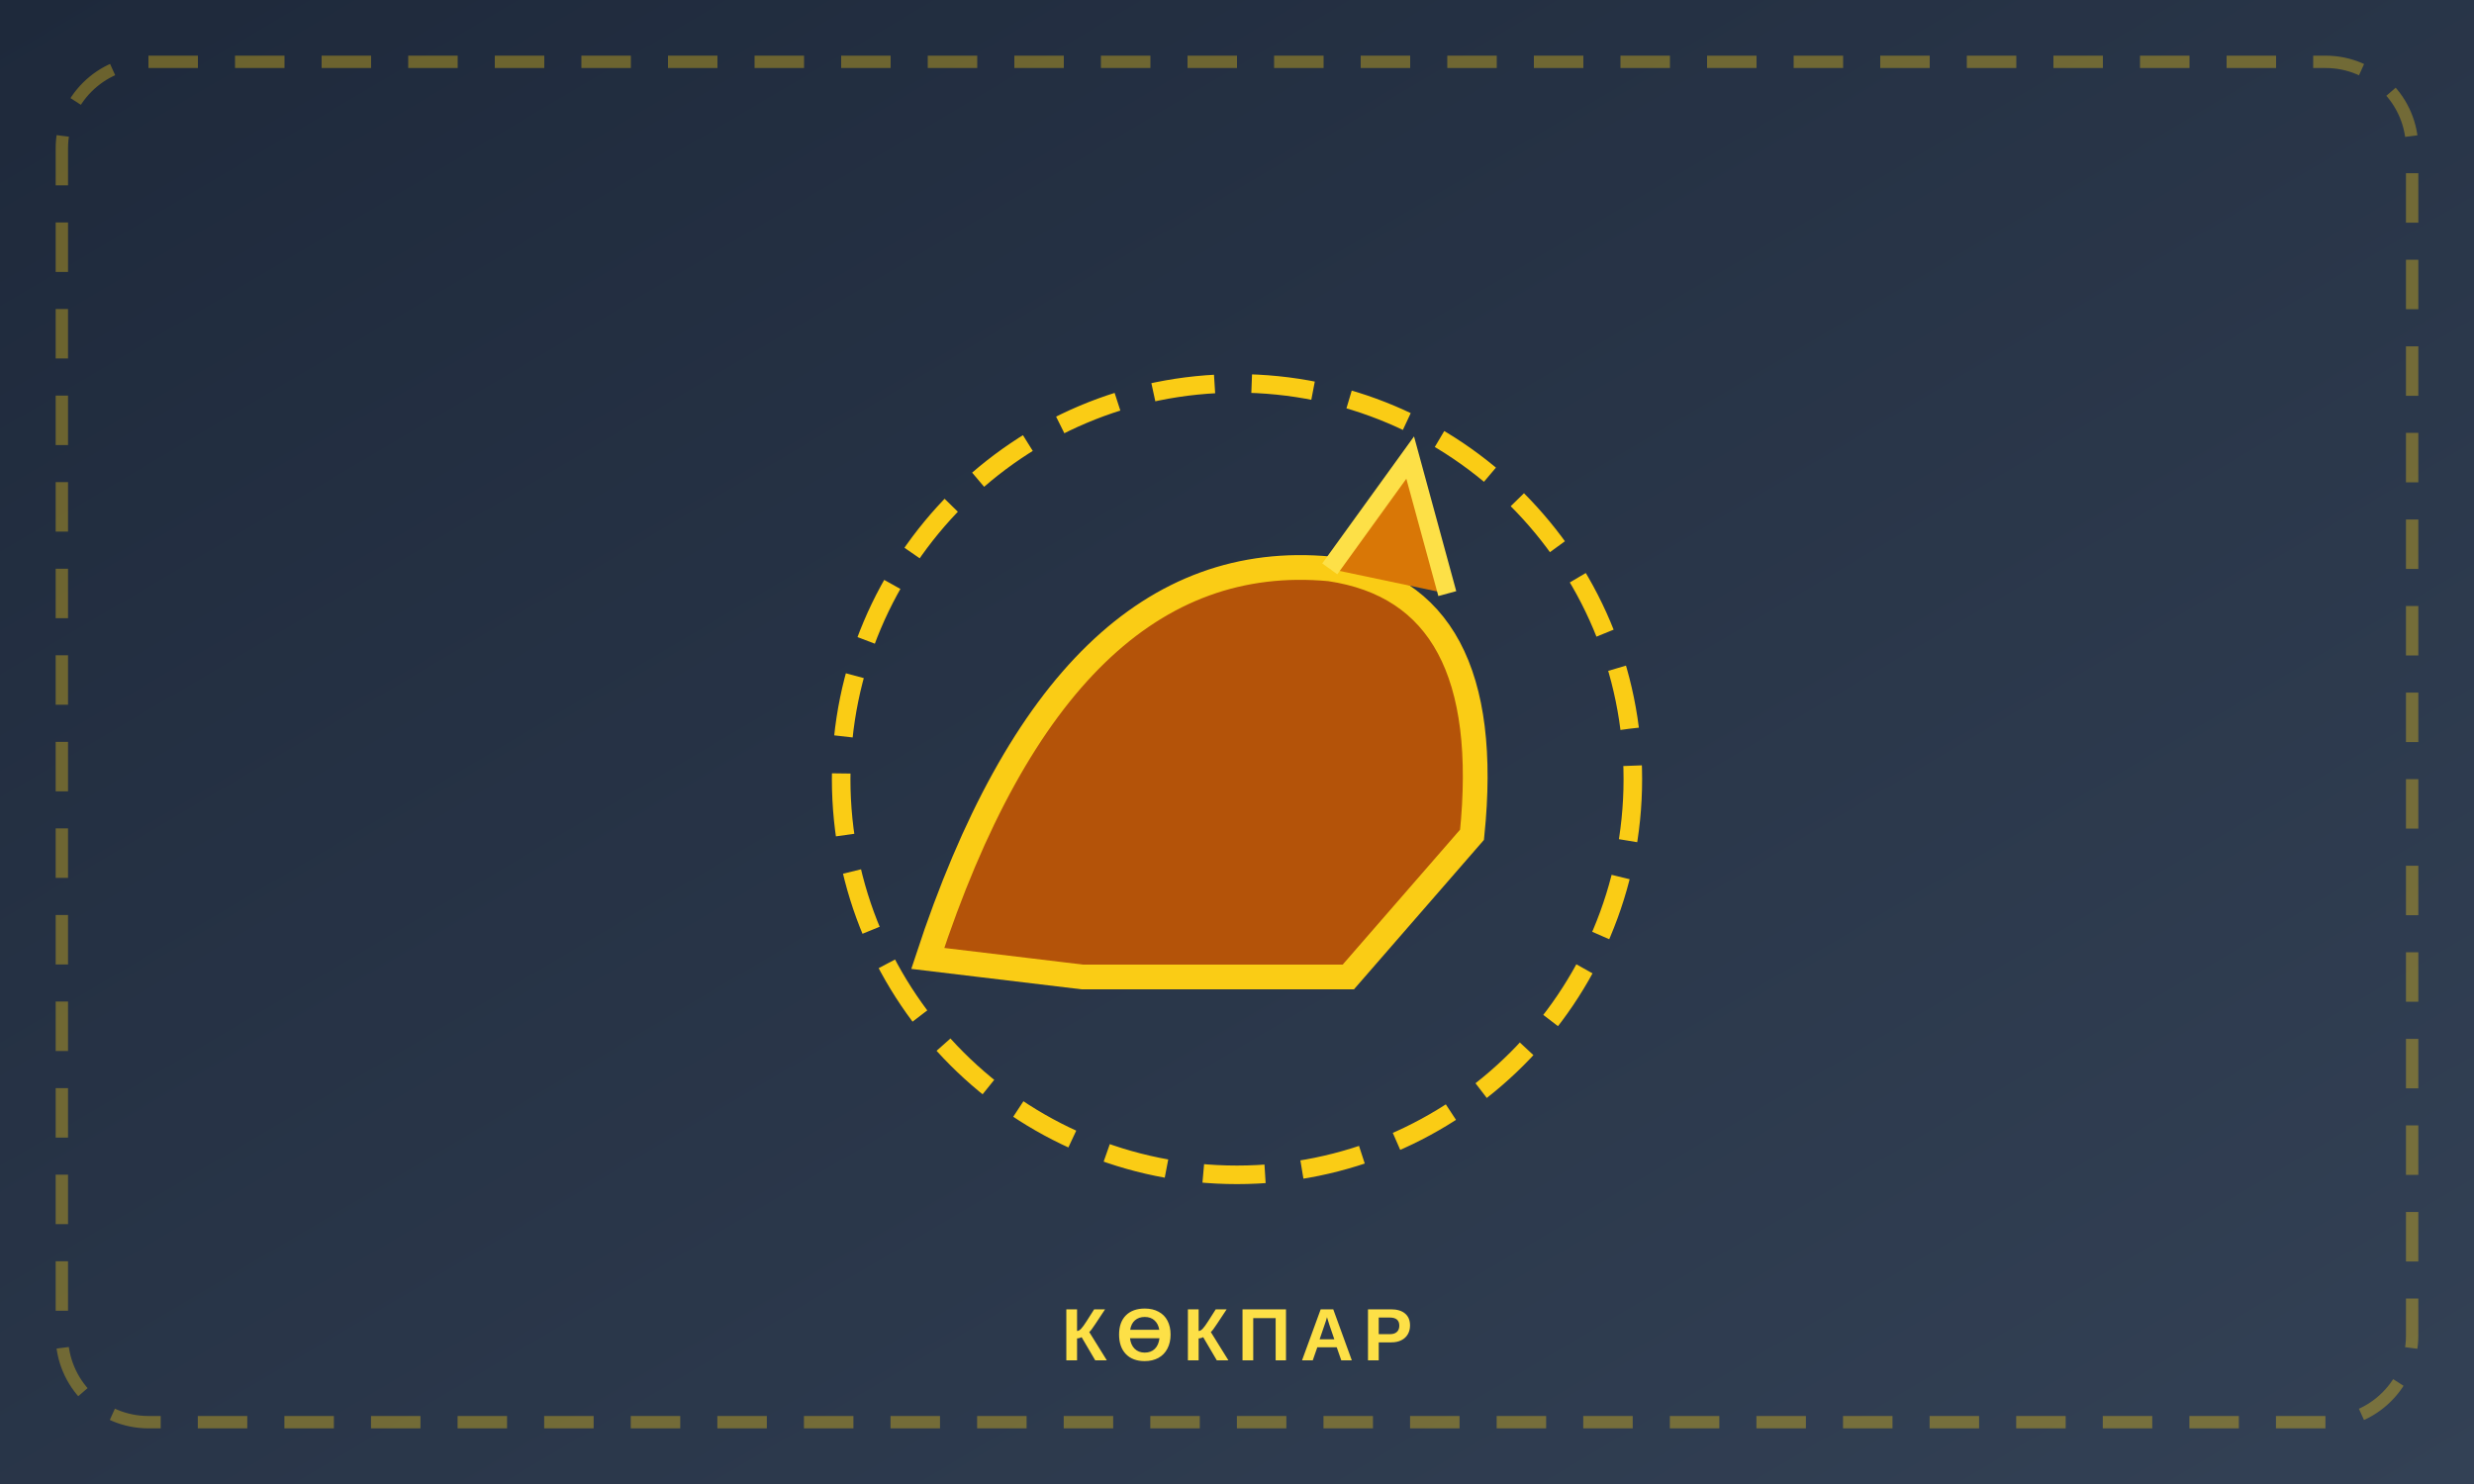
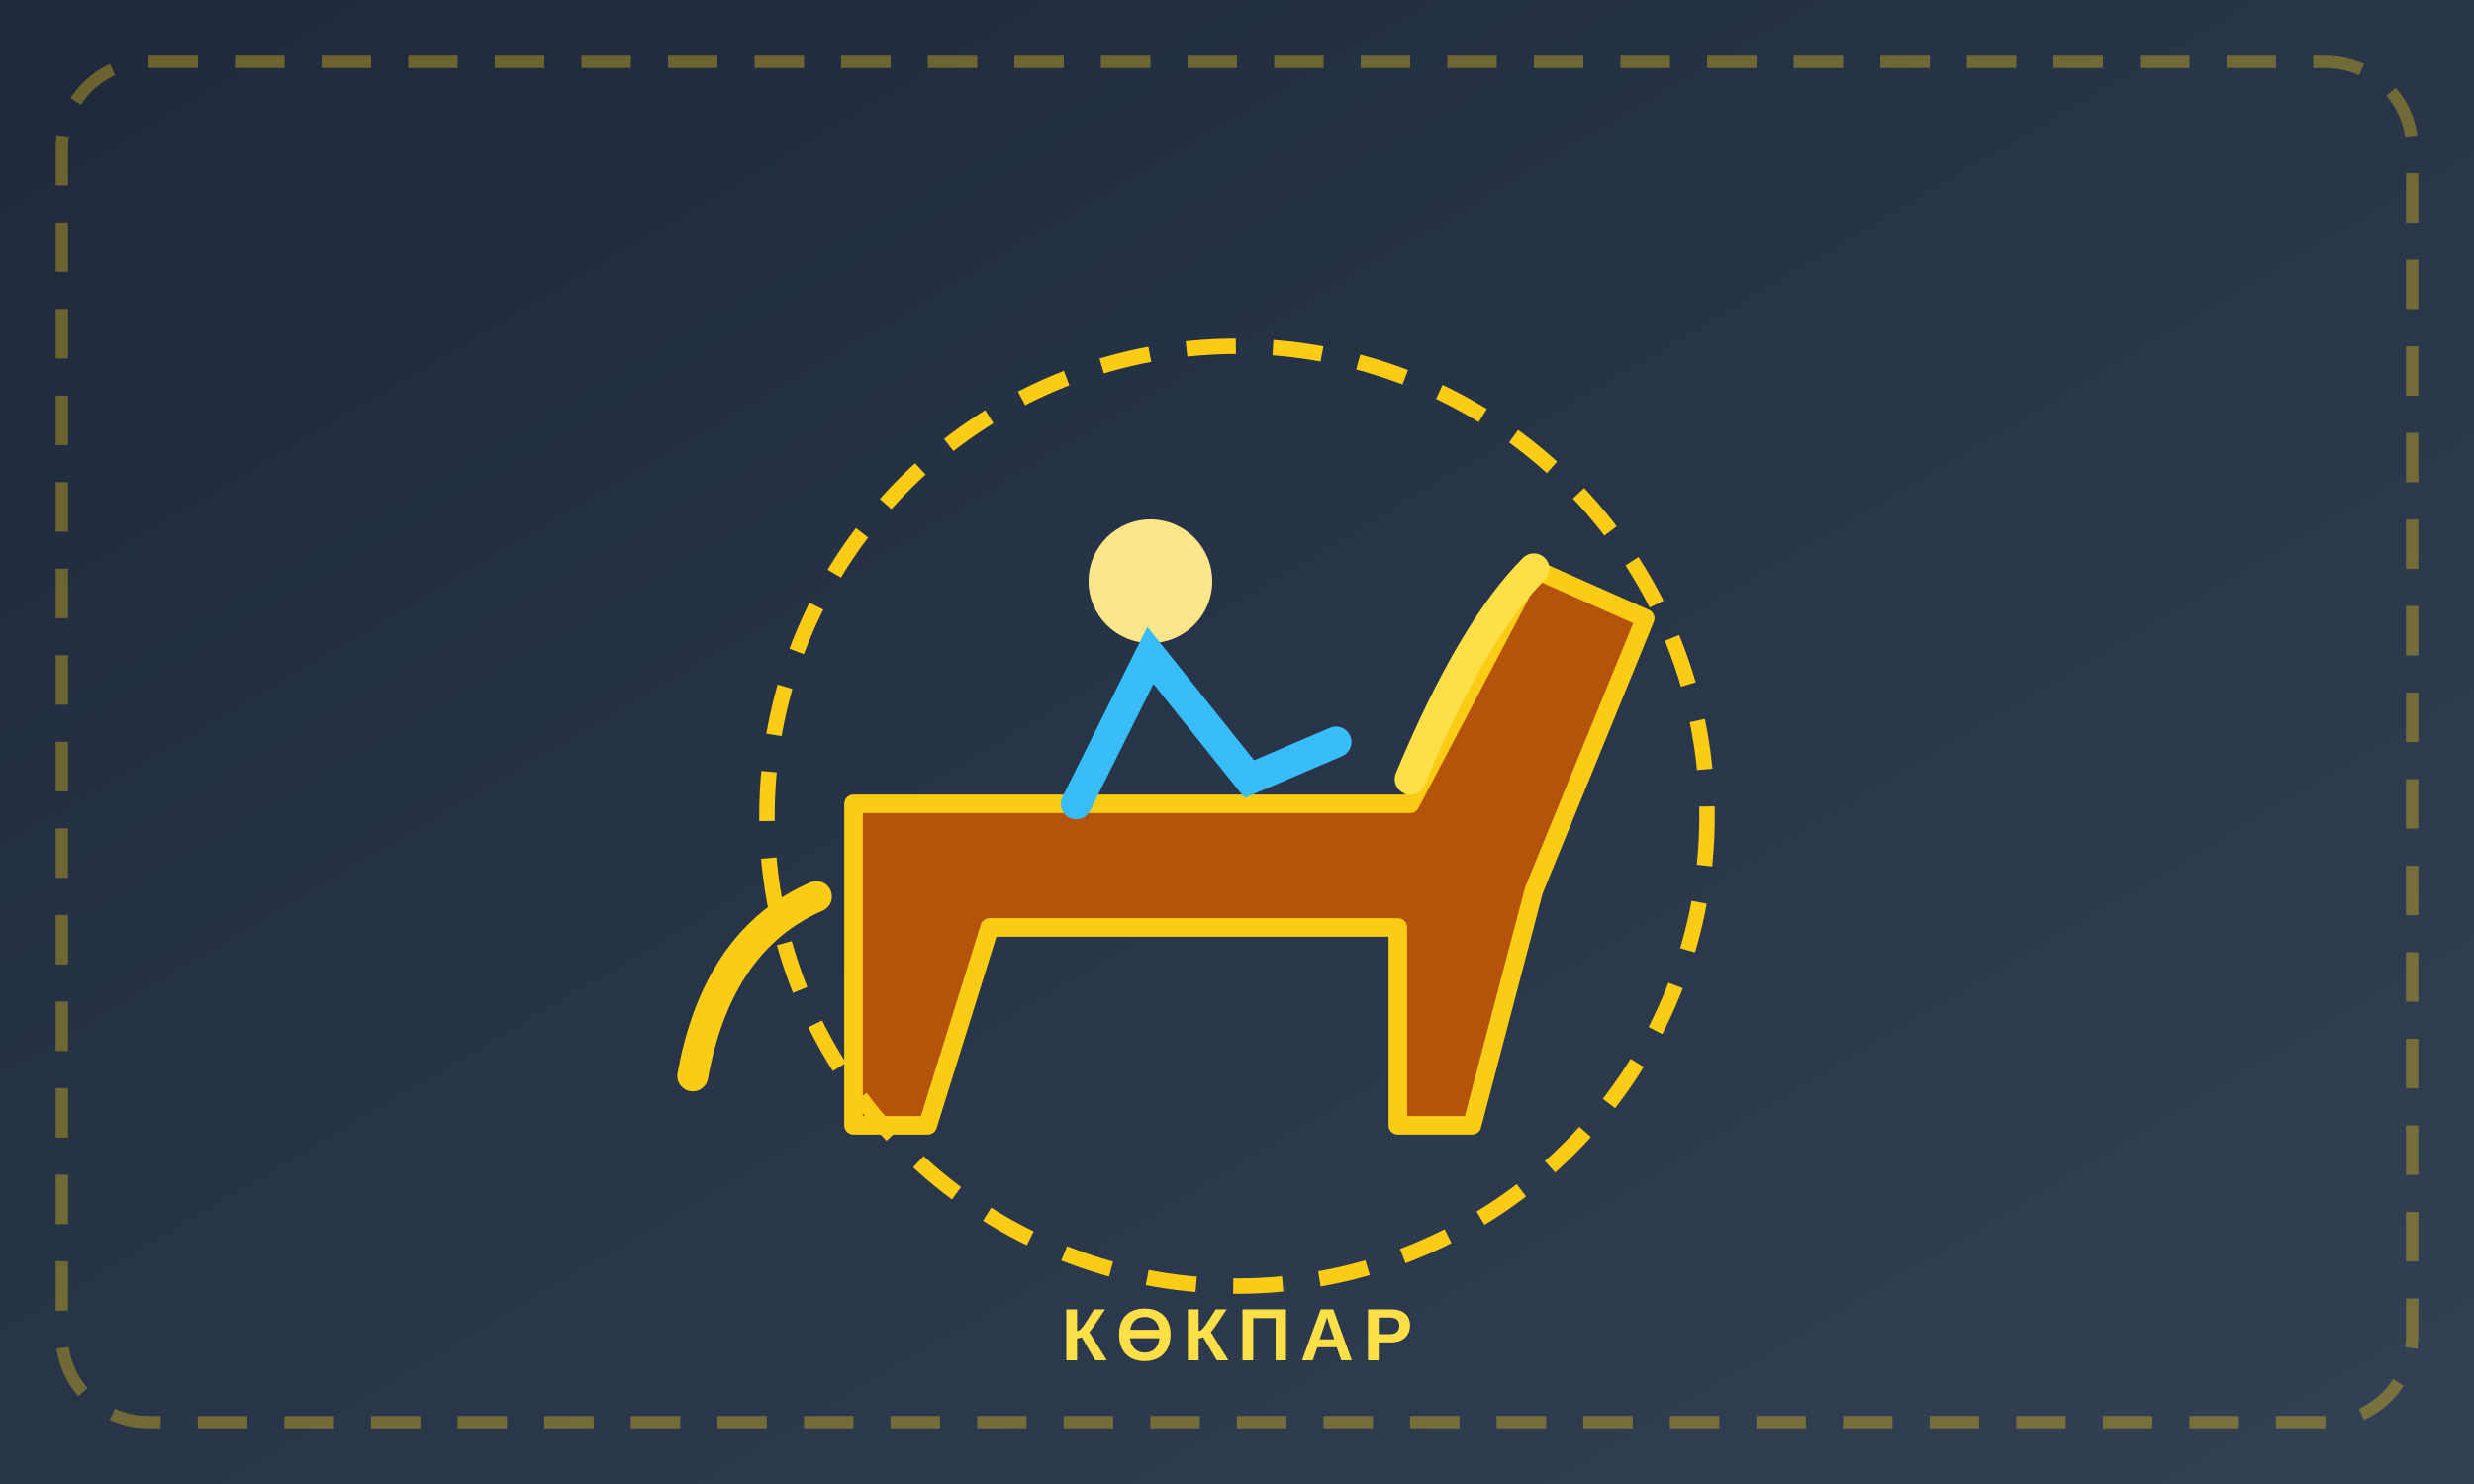
<svg xmlns="http://www.w3.org/2000/svg" viewBox="0 0 400 240" width="400" height="240">
  <defs>
    <linearGradient id="g_kokpar" x1="0" y1="0" x2="1" y2="1">
      <stop offset="0%" stop-color="#1e293b" />
      <stop offset="100%" stop-color="#334155" />
    </linearGradient>
  </defs>
  <rect width="400" height="240" fill="url(#g_kokpar)" />
  <rect x="10" y="10" width="380" height="220" rx="14" fill="none" stroke="#facc15" stroke-opacity="0.35" stroke-width="2" stroke-dasharray="8 6" />
-   <path d="M150 155 Q172 88 215 92 Q242 96 238 135 L218 158 L175 158 Z" fill="#b45309" stroke="#facc15" stroke-width="4" />
-   <path d="M215 92 L228 74 L234 96" fill="#d97706" stroke="#fde047" stroke-width="3" />
-   <circle cx="200" cy="126" r="64" fill="none" stroke="#facc15" stroke-width="3" stroke-dasharray="10 6" />
+   <path d="M132 145 Q116 152 112 174" fill="none" stroke="#facc15" stroke-width="5" stroke-linecap="round" />
+   <path d="M138 130 L228 130 L248 92 L266 100 L248 144 L238 182 L226 182 L226 150 L160 150 L150 182 L138 182 Z" fill="#b45309" stroke="#facc15" stroke-width="3" stroke-linejoin="round" />
+   <path d="M228 126 Q238 102 248 92" fill="none" stroke="#fde047" stroke-width="5" stroke-linecap="round" />
+   <circle cx="186" cy="94" r="10" fill="#fde68a" />
+   <path d="M174 130 L186 106 L202 126 L216 120" fill="none" stroke="#38bdf8" stroke-width="5" stroke-linecap="round" />
+   <circle cx="200" cy="132" r="76" fill="none" stroke="#facc15" stroke-width="2.5" stroke-dasharray="8 6" />
  <text x="200" y="220" fill="#fde047" font-family="Arial, sans-serif" font-size="12" font-weight="bold" letter-spacing="1.5" text-anchor="middle">КӨКПАР</text>
</svg>
